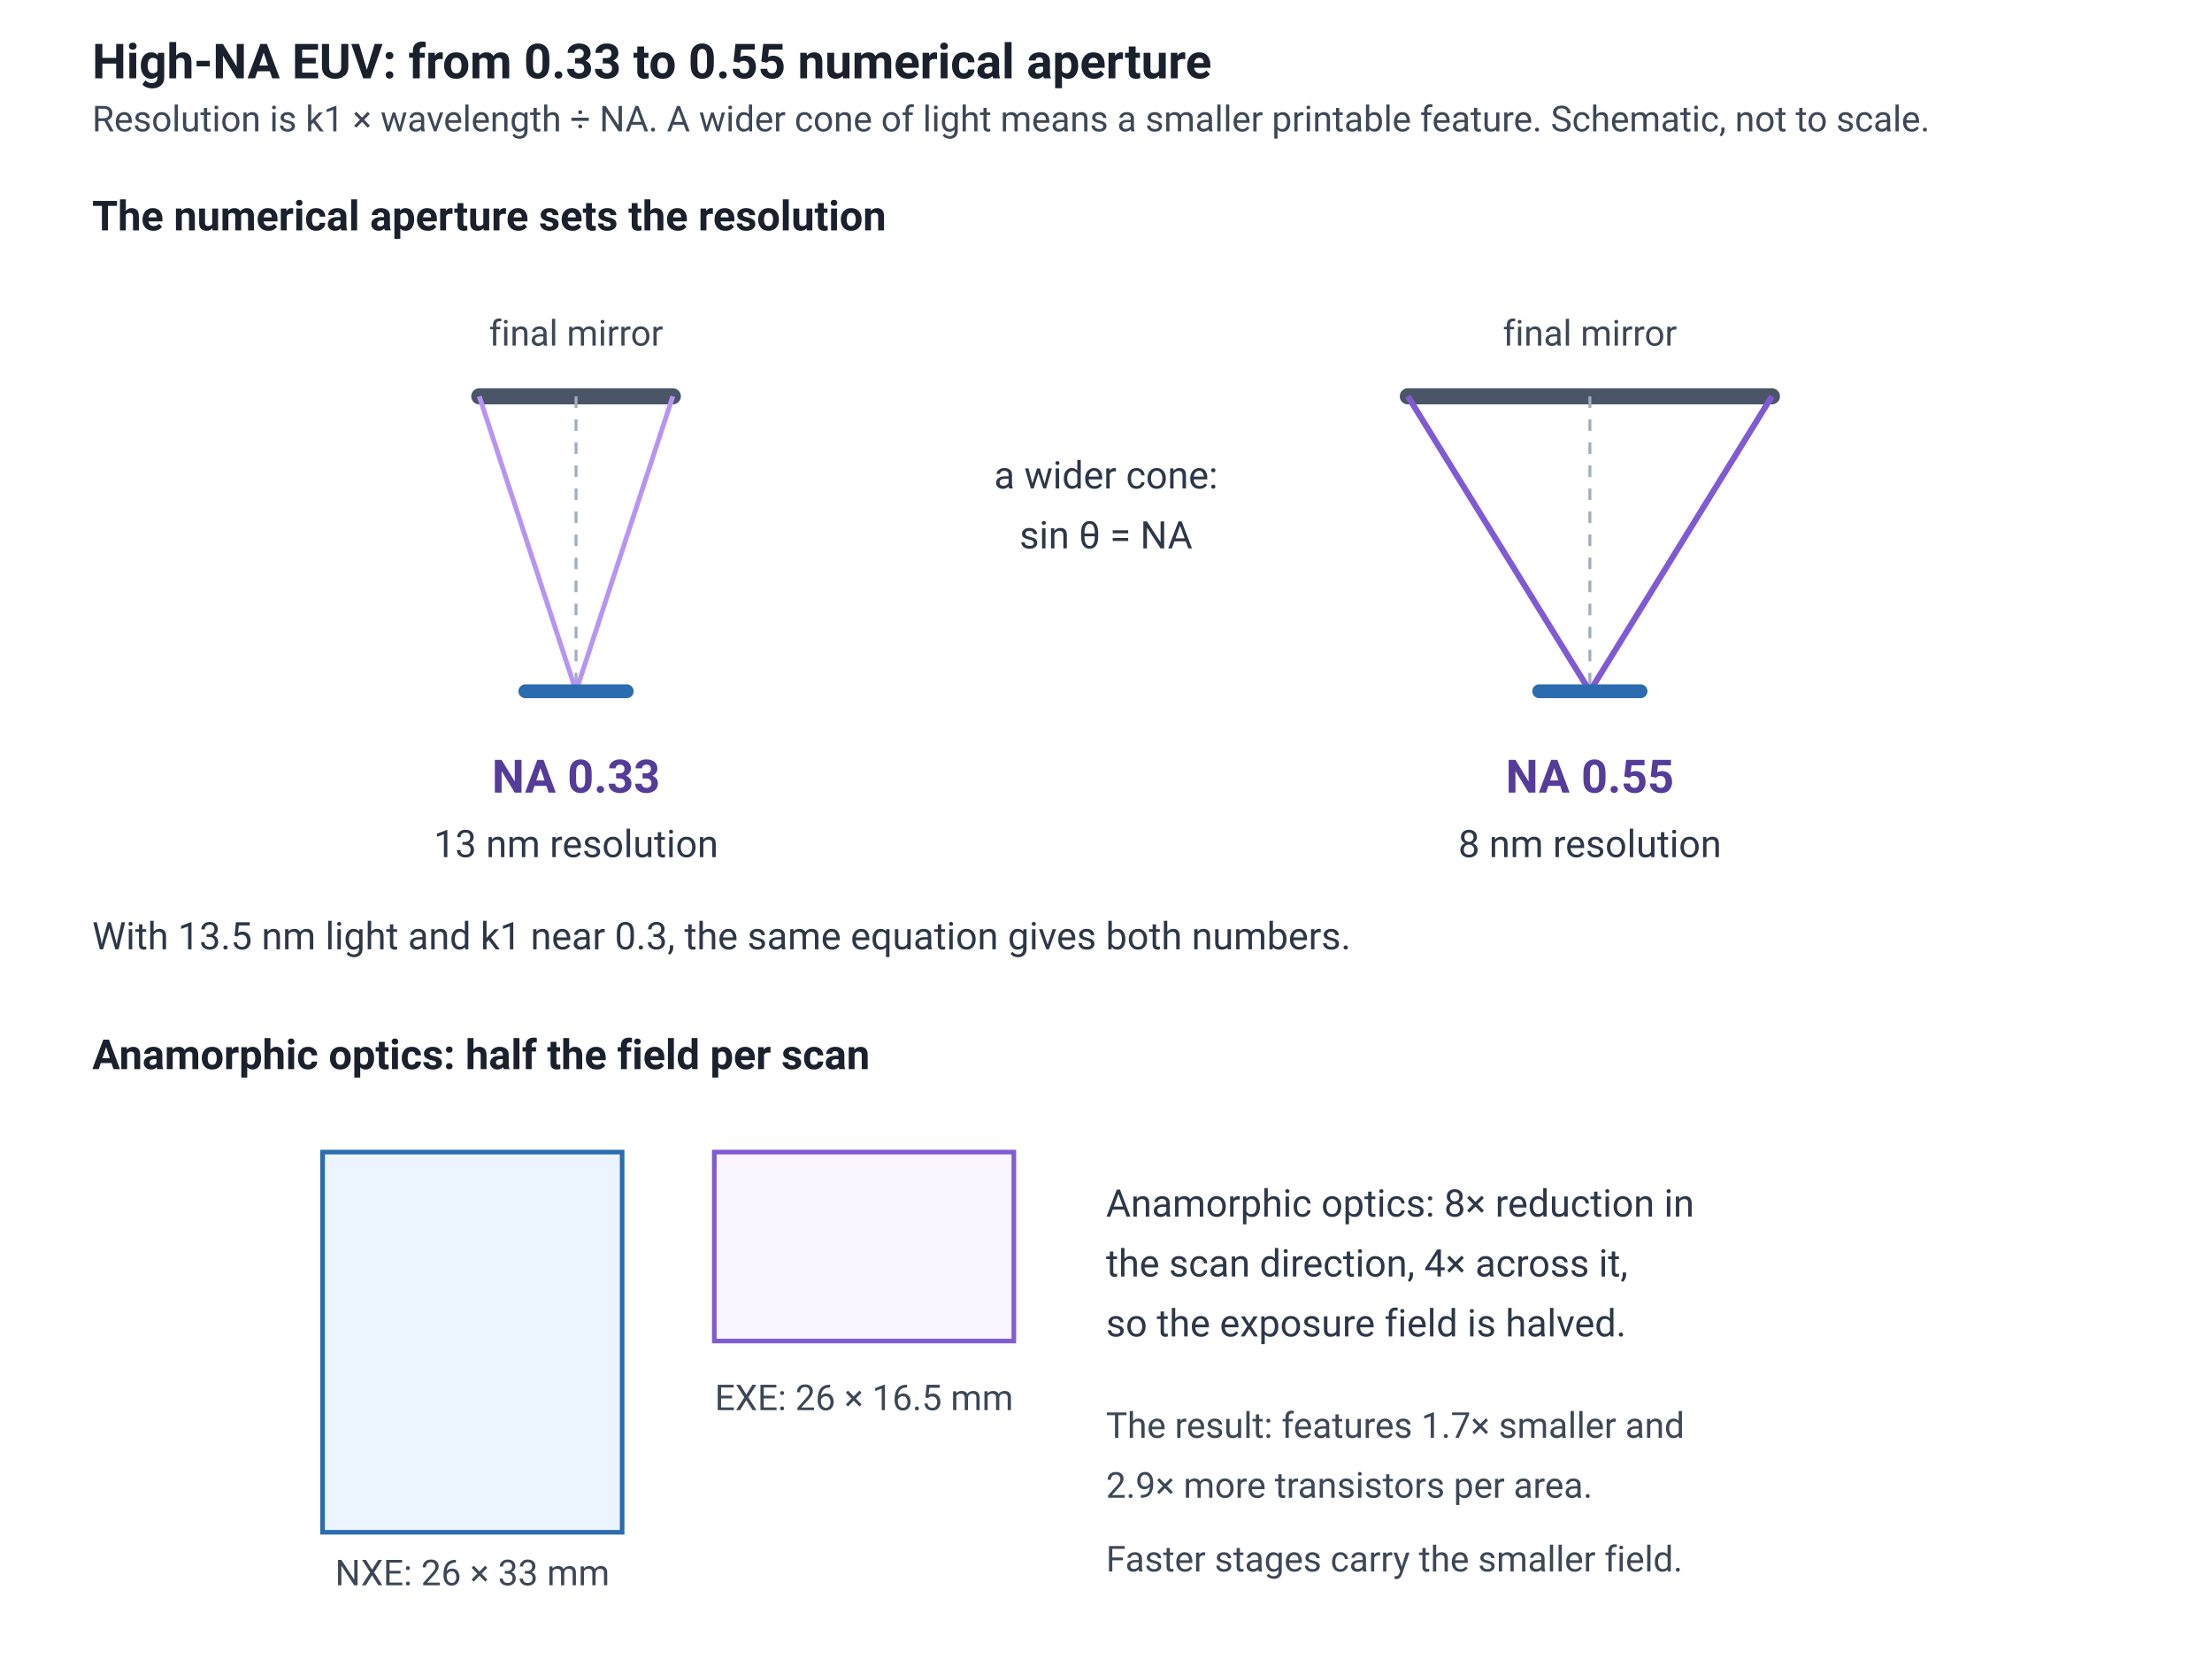
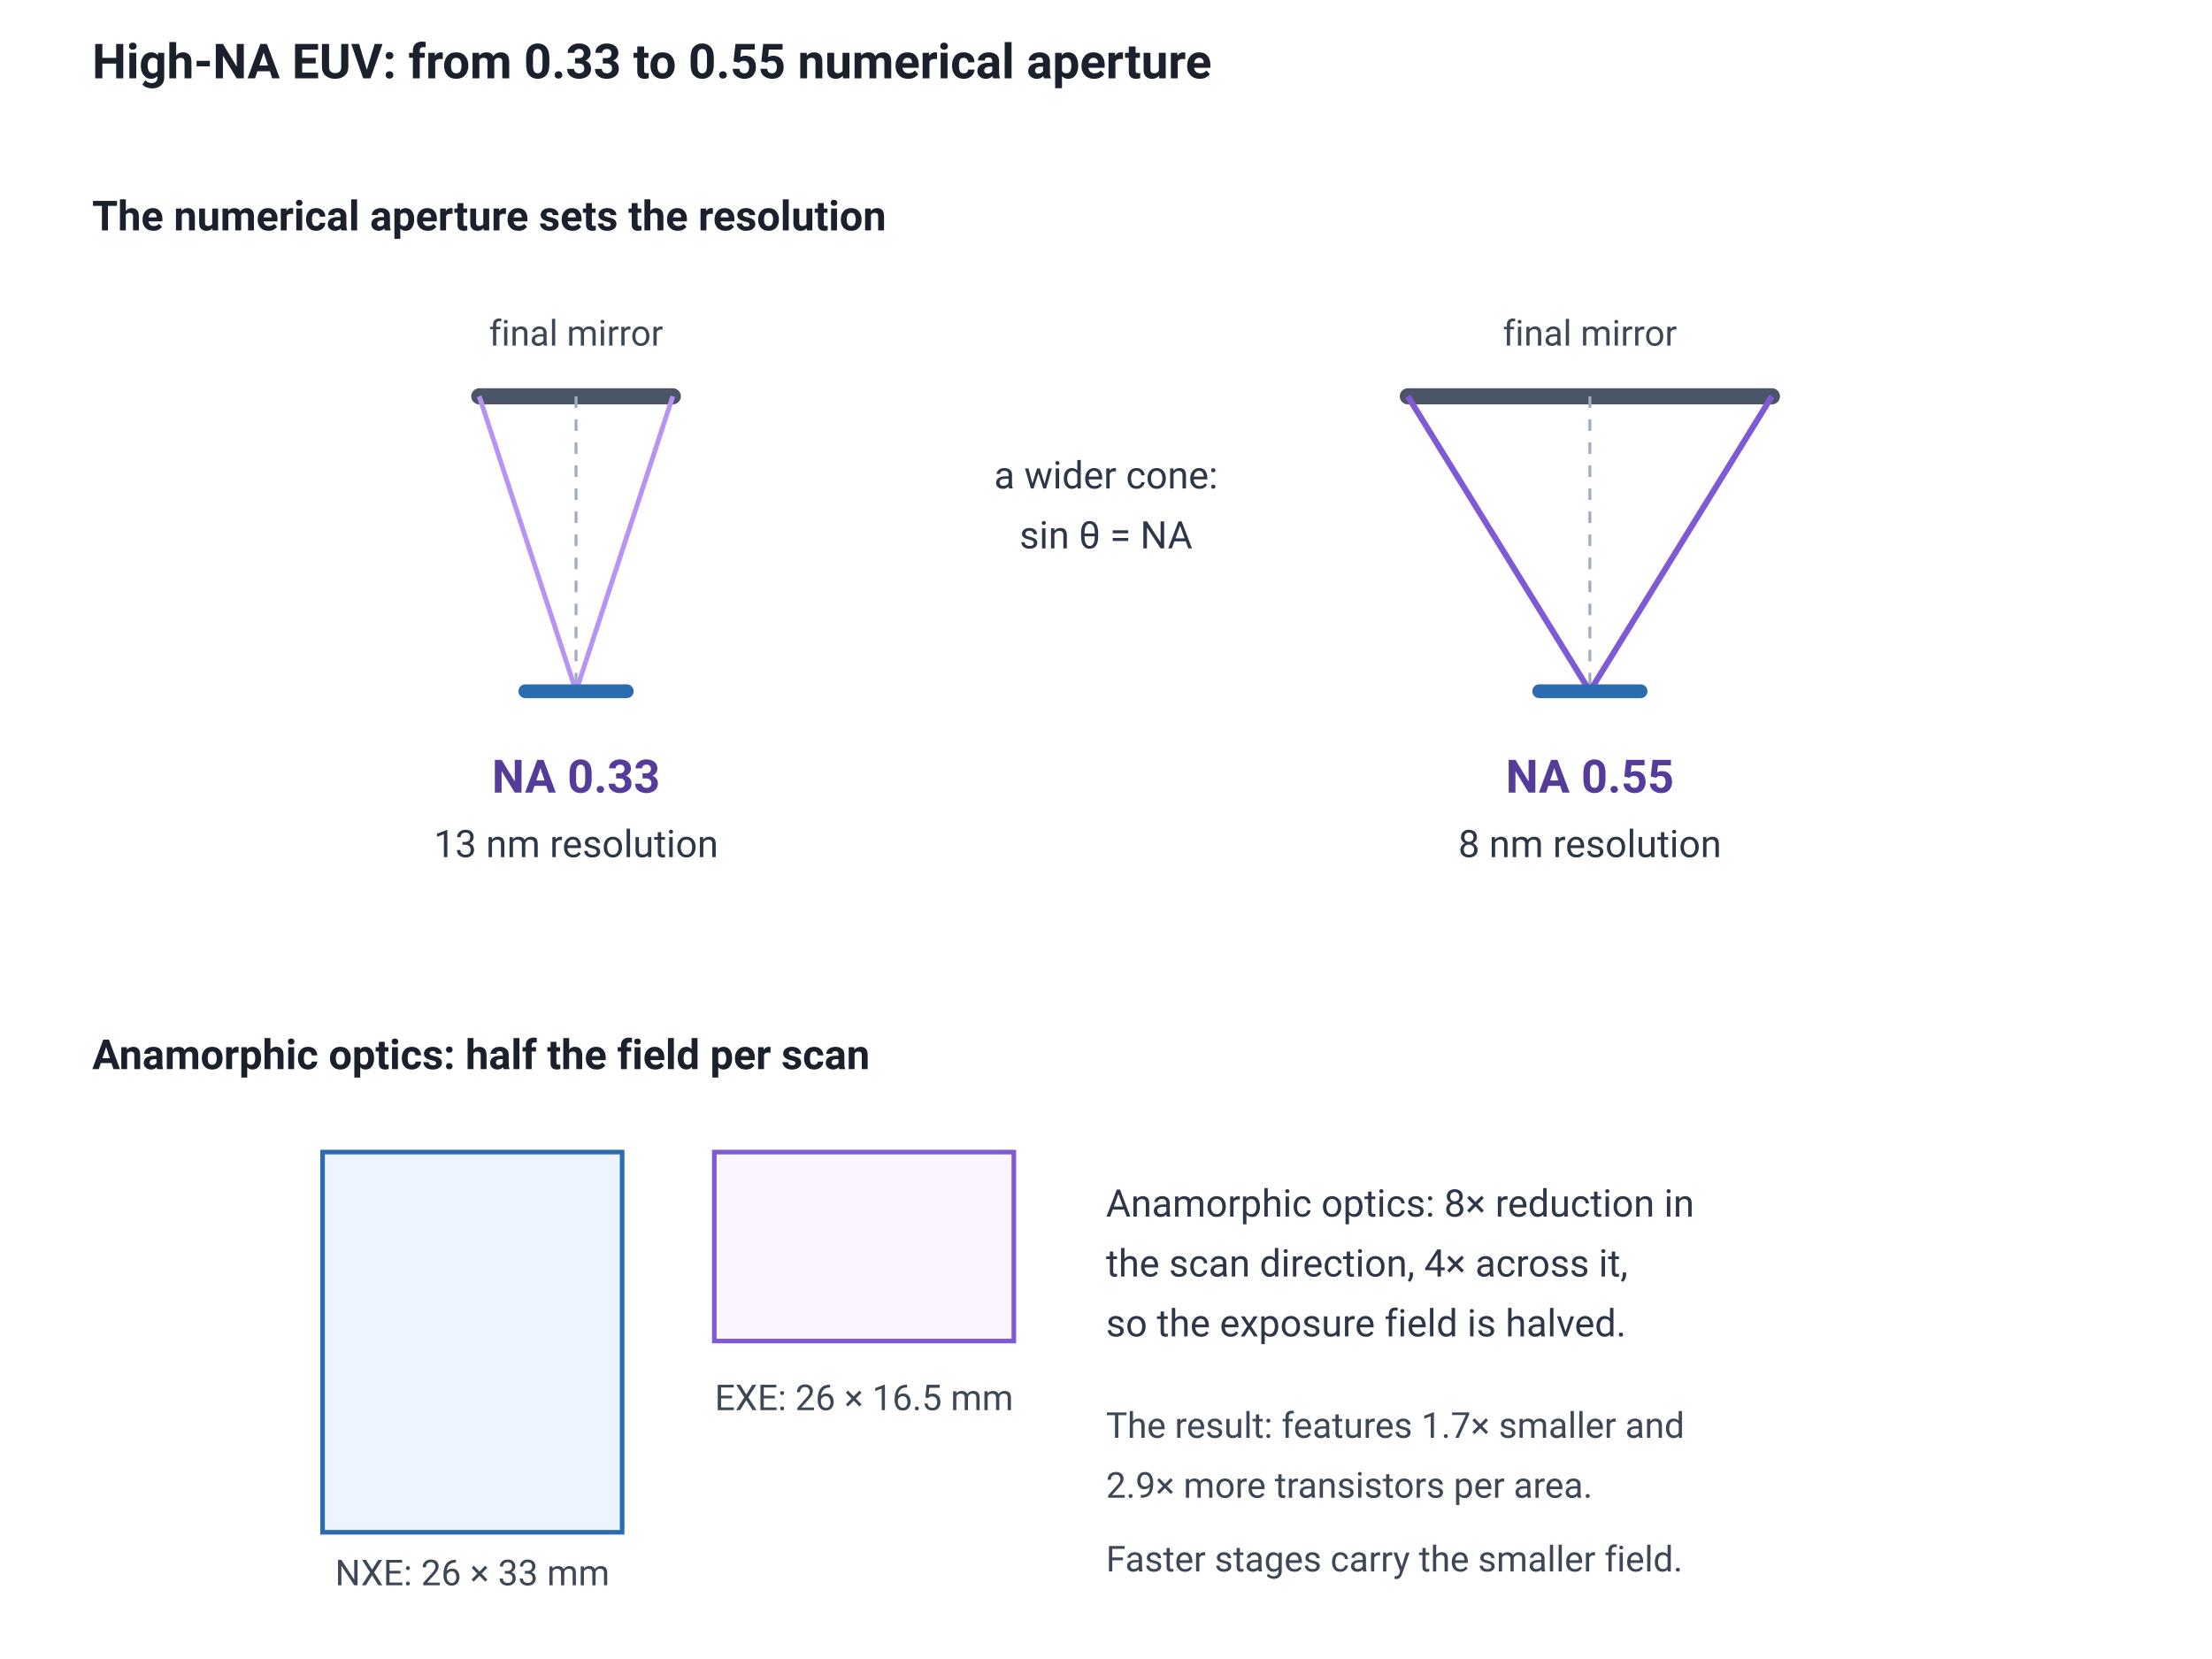
<svg xmlns="http://www.w3.org/2000/svg" width="960" height="720" viewBox="0 0 960 720" role="img">
  <rect width="960" height="720" fill="#ffffff" />
  <defs>
    <marker id="naArrow" viewBox="0 0 10 10" refX="9" refY="5" markerWidth="6" markerHeight="6" orient="auto-start-reverse">
      <path d="M 0 0 L 10 5 L 0 10 z" fill="#805ad5" />
    </marker>
  </defs>
  <style>
    .h { font: 600 21px system-ui, -apple-system, "Segoe UI", Roboto, sans-serif; fill: #1a202c; }
    .sec { font: 600 18px system-ui, -apple-system, "Segoe UI", Roboto, sans-serif; fill: #1a202c; }
    .s { font: 16.5px system-ui, -apple-system, "Segoe UI", Roboto, sans-serif; fill: #2d3748; }
    .sm { font: 15.5px system-ui, -apple-system, "Segoe UI", Roboto, sans-serif; fill: #3d4756; }
    .na { font: 600 20px system-ui, -apple-system, "Segoe UI", Roboto, sans-serif; fill: #553c9a; }
    .mir { stroke: #4a5568; stroke-width: 7; fill: none; stroke-linecap: round; }
    .rayA { stroke: #b794f4; stroke-width: 2.1; fill: none; }
    .rayB { stroke: #805ad5; stroke-width: 2.6; fill: none; }
    .axis { stroke: #a0aec0; stroke-width: 1.3; stroke-dasharray: 5 5; fill: none; }
    .wafer { stroke: #2b6cb0; stroke-width: 6; fill: none; stroke-linecap: round; }
    .fldA { fill: #ebf4ff; stroke: #2b6cb0; stroke-width: 2; }
    .fldB { fill: #faf5ff; stroke: #805ad5; stroke-width: 2; }
-     .dim { stroke: #718096; stroke-width: 1.2; fill: none; }
+     .dim { fill: none; stroke: #718096; stroke-width: 1.3; }
  </style>
  <text class="h" x="40" y="34">High-NA EUV: from 0.33 to 0.55 numerical aperture</text>
-   <text class="sm" x="40" y="57">Resolution is k1 × wavelength ÷ NA. A wider cone of light means a smaller printable feature. Schematic, not to scale.</text>
  <text class="sec" x="40" y="100">The numerical aperture sets the resolution</text>
  <text class="sm" x="250" y="150" text-anchor="middle">final mirror</text>
  <line class="mir" x1="208" y1="172" x2="292" y2="172" />
  <line class="axis" x1="250" y1="172" x2="250" y2="300" />
  <line class="rayA" x1="208" y1="172" x2="250" y2="300" />
  <line class="rayA" x1="292" y1="172" x2="250" y2="300" />
  <line class="wafer" x1="228" y1="300" x2="272" y2="300" />
  <text class="na" x="250" y="344" text-anchor="middle">NA 0.33</text>
  <text class="s" x="250" y="372" text-anchor="middle">13 nm resolution</text>
  <text class="sm" x="690" y="150" text-anchor="middle">final mirror</text>
  <line class="mir" x1="611" y1="172" x2="769" y2="172" />
  <line class="axis" x1="690" y1="172" x2="690" y2="300" />
  <line class="rayB" x1="611" y1="172" x2="690" y2="300" />
  <line class="rayB" x1="769" y1="172" x2="690" y2="300" />
  <line class="wafer" x1="668" y1="300" x2="712" y2="300" />
  <text class="na" x="690" y="344" text-anchor="middle">NA 0.55</text>
  <text class="s" x="690" y="372" text-anchor="middle">8 nm resolution</text>
  <text class="s" x="480" y="212" text-anchor="middle">a wider cone:</text>
  <text class="s" x="480" y="238" text-anchor="middle">sin θ = NA</text>
-   <text class="s" x="40" y="412">With 13.5 nm light and k1 near 0.3, the same equation gives both numbers.</text>
  <text class="sec" x="40" y="464">Anamorphic optics: half the field per scan</text>
  <rect class="fldA" x="140" y="500" width="130" height="165" />
  <rect class="fldB" x="310" y="500" width="130" height="82" />
  <text class="sm" x="205" y="688" text-anchor="middle">NXE: 26 × 33 mm</text>
  <text class="sm" x="375" y="612" text-anchor="middle">EXE: 26 × 16.5 mm</text>
  <text class="s" x="480" y="528">Anamorphic optics: 8× reduction in</text>
  <text class="s" x="480" y="554">the scan direction, 4× across it,</text>
  <text class="s" x="480" y="580">so the exposure field is halved.</text>
  <text class="sm" x="480" y="624">The result: features 1.7× smaller and</text>
  <text class="sm" x="480" y="650">2.9× more transistors per area.</text>
  <text class="sm" x="480" y="682">Faster stages carry the smaller field.</text>
</svg>
